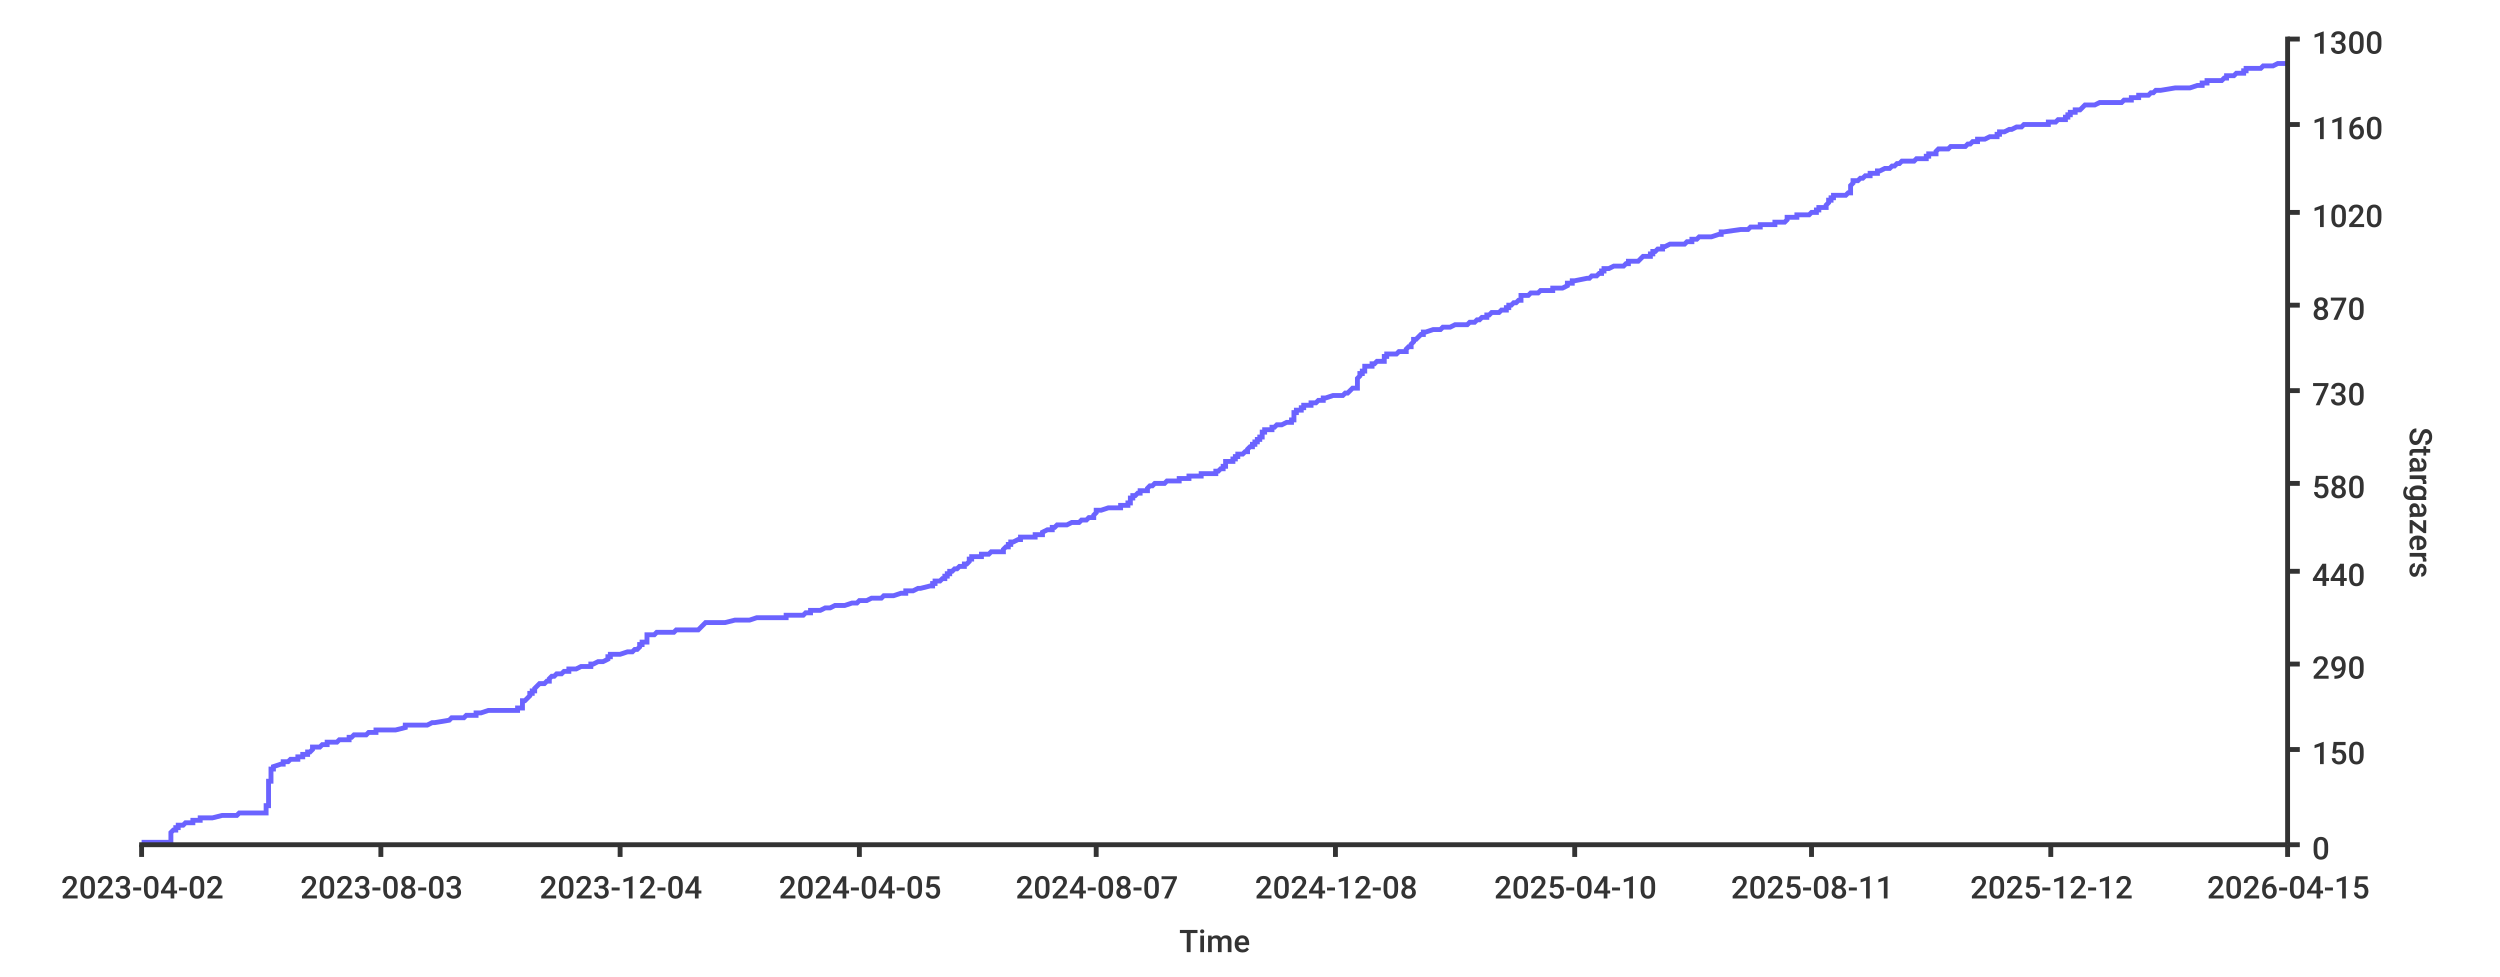
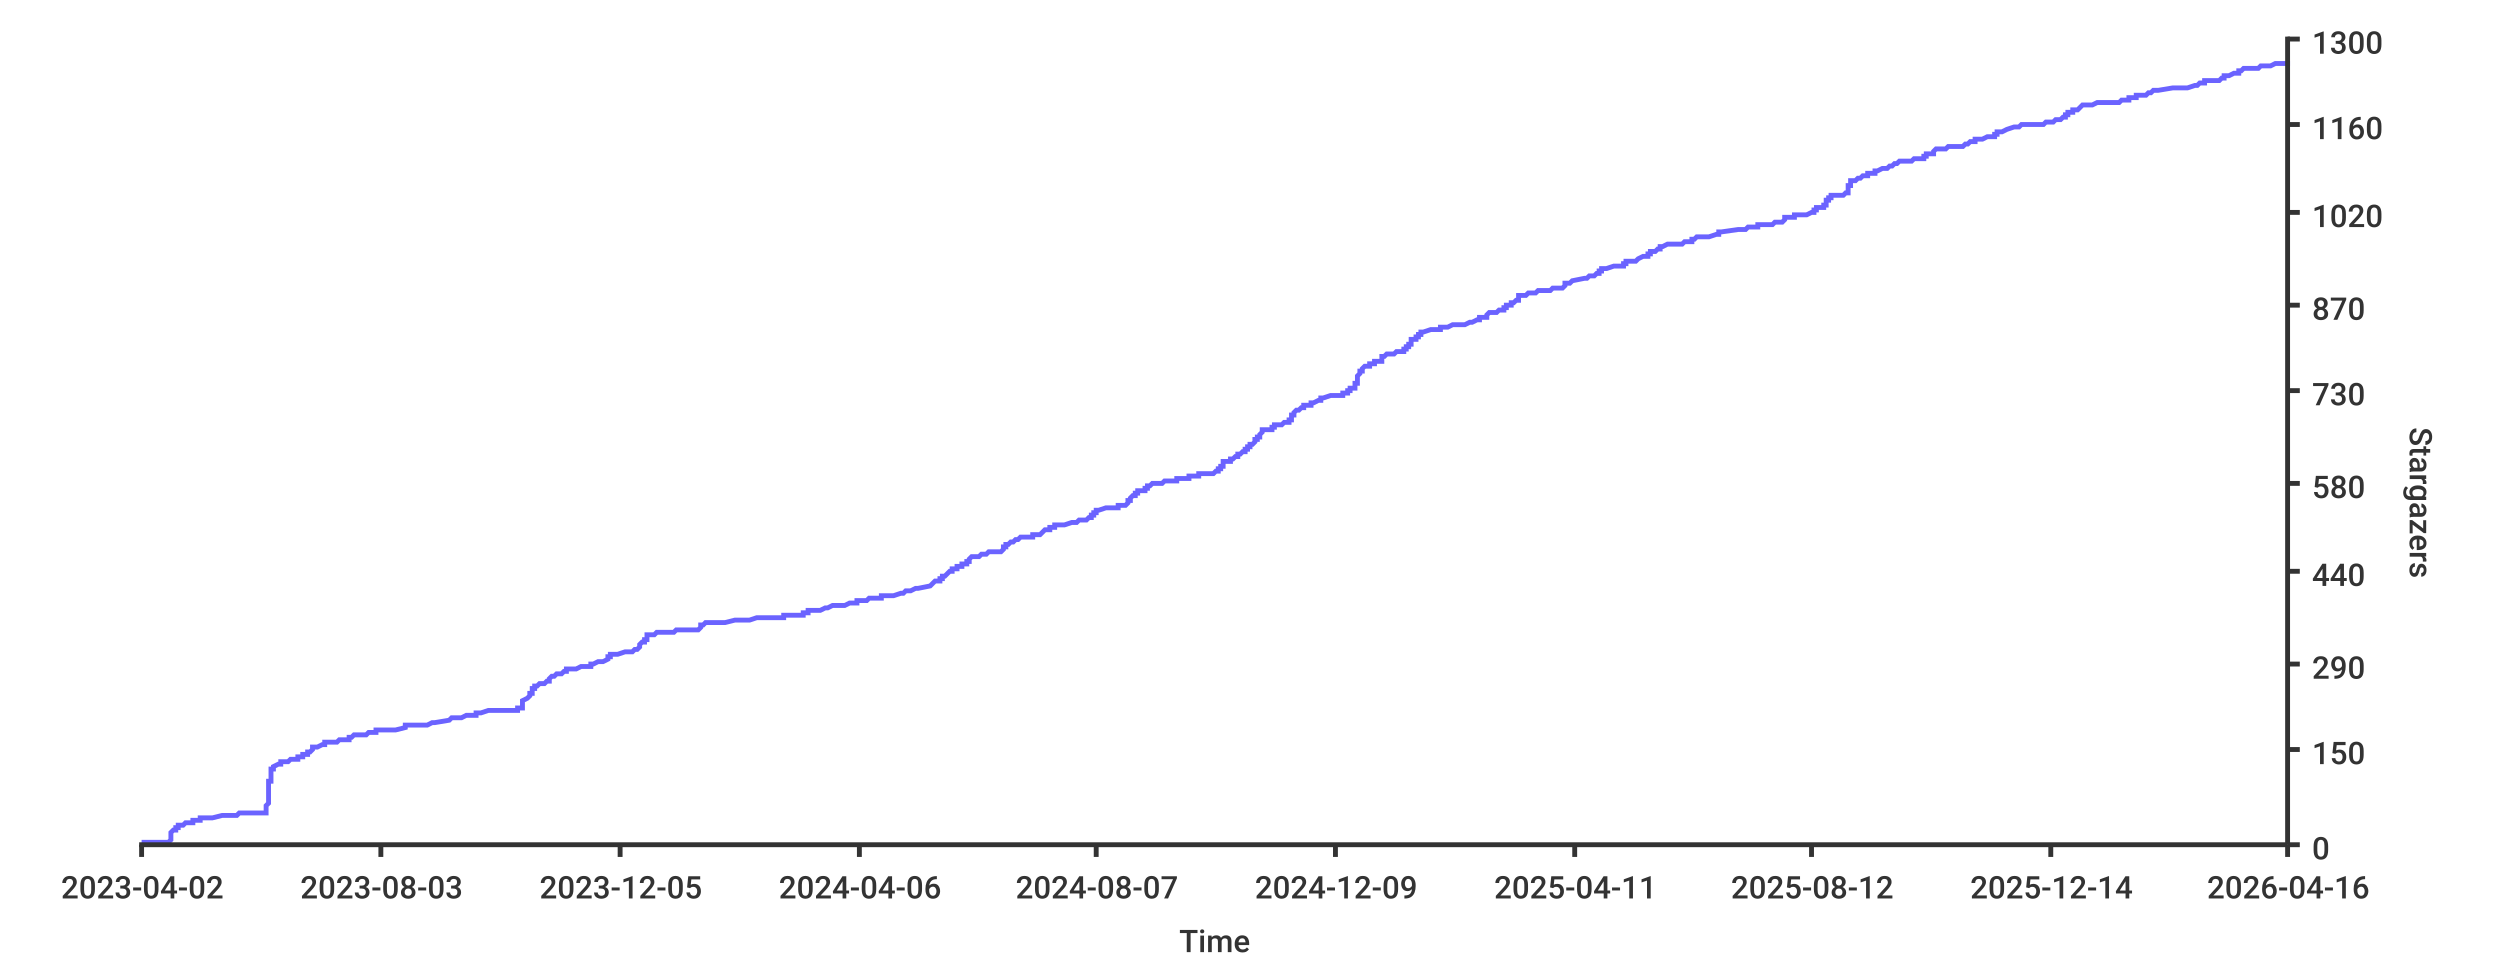
<svg xmlns="http://www.w3.org/2000/svg" width="1024px" height="400px">
  <style type="text/css">
path { fill: none; stroke: rgb(51,51,51); }
path.series { stroke: #6b63ff; }
rect.background { fill: rgb(255,255,255); stroke: none; }

text {
	stroke-width: 0;
	stroke: none;
	fill: rgba(51,51,51,1.0);
	font-size: 12.8px;
	font-family: 'Roboto Medium', sans-serif;
}
</style>
-   <rect height="400px" class="background" rx="8" x="0" y="0" width="1024px" />
-   <path stroke-width="2" class="series" d="M 58 345 L 60 345 L 70 345 L 70 344 L 70 344 L 70 344 L 70 344 L 70 343 L 70 343 L 70 343 L 70 343 L 70 342 L 70 342 L 70 342 L 70 342 L 70 341 L 70 341 L 70 341 L 70 341 L 71 340 L 71 340 L 71 340 L 72 340 L 72 339 L 72 339 L 73 339 L 73 339 L 73 338 L 74 338 L 75 338 L 75 338 L 76 337 L 79 337 L 79 337 L 79 337 L 79 336 L 79 336 L 81 336 L 82 336 L 82 335 L 84 335 L 86 335 L 87 335 L 91 334 L 93 334 L 95 334 L 97 334 L 98 333 L 108 333 L 108 333 L 109 333 L 109 332 L 109 332 L 109 332 L 109 332 L 109 331 L 109 331 L 109 331 L 109 331 L 109 330 L 109 330 L 109 330 L 110 330 L 110 329 L 110 329 L 110 329 L 110 328 L 110 328 L 110 328 L 110 328 L 110 327 L 110 327 L 110 327 L 110 327 L 110 326 L 110 326 L 110 326 L 110 326 L 110 325 L 110 325 L 110 325 L 110 325 L 110 324 L 110 324 L 110 324 L 110 324 L 110 323 L 110 323 L 110 323 L 110 323 L 110 322 L 110 322 L 110 322 L 110 322 L 110 321 L 110 321 L 110 321 L 110 321 L 110 320 L 111 320 L 111 320 L 111 320 L 111 319 L 111 319 L 111 319 L 111 319 L 111 318 L 111 318 L 111 318 L 111 318 L 111 317 L 111 317 L 111 317 L 111 317 L 111 316 L 111 316 L 111 316 L 111 316 L 111 315 L 111 315 L 112 315 L 112 315 L 112 314 L 112 314 L 112 314 L 112 314 L 115 313 L 115 313 L 115 313 L 116 313 L 116 312 L 117 312 L 118 312 L 119 311 L 120 311 L 121 311 L 122 311 L 122 310 L 122 310 L 124 310 L 124 310 L 124 309 L 125 309 L 125 309 L 126 309 L 126 308 L 126 308 L 126 308 L 127 308 L 128 307 L 128 307 L 128 307 L 128 307 L 128 306 L 129 306 L 130 306 L 131 306 L 132 305 L 132 305 L 133 305 L 134 305 L 134 304 L 134 304 L 135 304 L 138 304 L 139 303 L 139 303 L 143 303 L 143 303 L 143 302 L 143 302 L 143 302 L 144 302 L 145 301 L 146 301 L 146 301 L 150 301 L 151 300 L 152 300 L 154 300 L 154 300 L 154 299 L 155 299 L 158 299 L 162 299 L 166 298 L 166 298 L 166 298 L 166 298 L 166 297 L 173 297 L 175 297 L 175 297 L 177 296 L 178 296 L 178 296 L 184 295 L 184 295 L 184 295 L 184 295 L 185 294 L 188 294 L 189 294 L 190 294 L 191 293 L 194 293 L 194 293 L 195 293 L 195 292 L 195 292 L 195 292 L 197 292 L 200 291 L 208 291 L 210 291 L 212 291 L 212 290 L 214 290 L 214 290 L 214 290 L 214 289 L 214 289 L 214 289 L 214 289 L 214 288 L 214 288 L 214 288 L 214 288 L 214 287 L 214 287 L 214 287 L 215 287 L 216 286 L 216 286 L 216 286 L 216 286 L 217 285 L 217 285 L 217 285 L 217 285 L 217 284 L 217 284 L 217 284 L 218 284 L 218 283 L 218 283 L 219 283 L 219 283 L 219 282 L 219 282 L 219 282 L 219 282 L 220 281 L 220 281 L 220 281 L 220 281 L 221 280 L 222 280 L 222 280 L 223 280 L 224 279 L 224 279 L 225 279 L 225 278 L 225 278 L 225 278 L 225 278 L 226 277 L 226 277 L 227 277 L 227 277 L 228 276 L 229 276 L 230 276 L 230 276 L 231 275 L 232 275 L 232 275 L 233 275 L 233 274 L 235 274 L 236 274 L 236 274 L 238 273 L 239 273 L 242 273 L 242 273 L 242 272 L 243 272 L 243 272 L 243 272 L 245 271 L 246 271 L 247 271 L 247 271 L 249 270 L 249 270 L 249 270 L 249 270 L 249 269 L 249 269 L 250 269 L 250 269 L 250 268 L 250 268 L 251 268 L 254 268 L 257 267 L 257 267 L 257 267 L 259 267 L 260 266 L 260 266 L 261 266 L 261 266 L 262 265 L 262 265 L 262 265 L 262 265 L 262 264 L 262 264 L 263 264 L 263 264 L 263 263 L 265 263 L 265 263 L 265 262 L 265 262 L 265 262 L 265 262 L 265 261 L 265 261 L 265 261 L 265 261 L 265 260 L 265 260 L 265 260 L 268 260 L 269 259 L 269 259 L 270 259 L 276 259 L 277 258 L 279 258 L 281 258 L 286 258 L 287 257 L 287 257 L 287 257 L 287 257 L 288 256 L 288 256 L 288 256 L 288 256 L 289 255 L 294 255 L 295 255 L 297 255 L 301 254 L 304 254 L 306 254 L 307 254 L 310 253 L 310 253 L 316 253 L 322 253 L 322 252 L 326 252 L 326 252 L 329 252 L 330 251 L 331 251 L 331 251 L 332 251 L 332 250 L 334 250 L 334 250 L 336 250 L 338 249 L 339 249 L 339 249 L 340 249 L 342 248 L 344 248 L 344 248 L 346 248 L 349 247 L 349 247 L 350 247 L 351 247 L 352 246 L 353 246 L 355 246 L 357 245 L 358 245 L 358 245 L 361 245 L 362 244 L 364 244 L 366 244 L 366 244 L 369 243 L 370 243 L 370 243 L 371 243 L 371 242 L 372 242 L 373 242 L 374 242 L 376 241 L 376 241 L 376 241 L 377 241 L 381 240 L 381 240 L 382 240 L 382 240 L 382 239 L 383 239 L 383 239 L 383 239 L 383 238 L 384 238 L 384 238 L 385 238 L 386 237 L 386 237 L 387 237 L 387 237 L 387 236 L 387 236 L 388 236 L 388 236 L 388 235 L 388 235 L 388 235 L 389 235 L 389 234 L 390 234 L 390 234 L 390 234 L 391 233 L 391 233 L 392 233 L 392 233 L 393 232 L 393 232 L 394 232 L 395 232 L 395 231 L 395 231 L 396 231 L 396 231 L 397 230 L 397 230 L 397 230 L 397 229 L 397 229 L 398 229 L 398 229 L 398 228 L 400 228 L 401 228 L 402 228 L 402 227 L 403 227 L 404 227 L 405 227 L 406 226 L 408 226 L 409 226 L 411 226 L 411 225 L 411 225 L 411 225 L 411 225 L 412 224 L 412 224 L 412 224 L 413 224 L 413 223 L 413 223 L 413 223 L 414 223 L 414 222 L 414 222 L 415 222 L 415 222 L 417 221 L 417 221 L 417 221 L 418 221 L 418 220 L 420 220 L 424 220 L 424 220 L 424 219 L 424 219 L 425 219 L 427 219 L 427 218 L 427 218 L 427 218 L 427 218 L 429 217 L 431 217 L 431 217 L 431 217 L 431 216 L 432 216 L 432 216 L 432 216 L 433 215 L 434 215 L 437 215 L 437 215 L 439 214 L 439 214 L 440 214 L 442 214 L 443 213 L 444 213 L 445 213 L 446 212 L 447 212 L 447 212 L 448 212 L 448 211 L 448 211 L 448 211 L 448 211 L 449 210 L 449 210 L 449 210 L 449 210 L 449 209 L 450 209 L 451 209 L 451 209 L 454 208 L 454 208 L 457 208 L 459 208 L 459 207 L 459 207 L 460 207 L 462 207 L 462 206 L 462 206 L 463 206 L 463 206 L 463 205 L 463 205 L 463 205 L 463 205 L 463 204 L 463 204 L 463 204 L 464 204 L 464 203 L 464 203 L 465 203 L 465 203 L 466 202 L 466 202 L 467 202 L 467 202 L 467 201 L 467 201 L 468 201 L 470 201 L 470 200 L 470 200 L 470 200 L 470 200 L 471 199 L 471 199 L 471 199 L 472 199 L 473 198 L 475 198 L 476 198 L 477 198 L 478 197 L 480 197 L 483 197 L 483 196 L 484 196 L 487 196 L 487 196 L 487 195 L 490 195 L 491 195 L 492 195 L 492 194 L 492 194 L 498 194 L 498 194 L 498 193 L 498 193 L 499 193 L 499 193 L 500 192 L 500 192 L 500 192 L 501 192 L 501 191 L 501 191 L 502 191 L 502 191 L 502 190 L 502 190 L 502 190 L 502 190 L 502 189 L 503 189 L 504 189 L 505 189 L 505 188 L 505 188 L 505 188 L 506 188 L 506 187 L 507 187 L 507 187 L 507 187 L 507 186 L 507 186 L 509 186 L 509 186 L 510 185 L 510 185 L 510 185 L 511 185 L 511 184 L 511 184 L 511 184 L 511 184 L 512 183 L 512 183 L 512 183 L 513 183 L 513 182 L 514 182 L 514 182 L 514 182 L 514 181 L 514 181 L 515 181 L 515 181 L 515 180 L 515 180 L 516 180 L 516 179 L 516 179 L 516 179 L 517 179 L 517 178 L 517 178 L 517 178 L 517 178 L 517 177 L 517 177 L 517 177 L 518 177 L 518 176 L 519 176 L 520 176 L 521 176 L 521 175 L 521 175 L 521 175 L 522 175 L 523 174 L 523 174 L 524 174 L 525 174 L 527 173 L 527 173 L 528 173 L 529 173 L 529 172 L 529 172 L 529 172 L 530 172 L 530 171 L 530 171 L 530 171 L 530 171 L 530 170 L 530 170 L 530 170 L 530 170 L 530 169 L 530 169 L 531 169 L 531 169 L 531 168 L 531 168 L 532 168 L 533 168 L 533 167 L 534 167 L 534 167 L 534 167 L 534 166 L 535 166 L 537 166 L 537 166 L 537 165 L 537 165 L 537 165 L 539 165 L 540 164 L 541 164 L 542 164 L 542 163 L 542 163 L 542 163 L 543 163 L 546 162 L 547 162 L 549 162 L 550 162 L 551 161 L 551 161 L 552 161 L 552 161 L 553 160 L 553 160 L 553 160 L 553 160 L 554 159 L 554 159 L 555 159 L 556 159 L 556 158 L 556 158 L 556 158 L 556 158 L 556 157 L 556 157 L 556 157 L 556 157 L 556 156 L 556 156 L 556 156 L 556 156 L 556 155 L 556 155 L 556 155 L 556 155 L 557 154 L 557 154 L 557 154 L 557 154 L 557 153 L 557 153 L 557 153 L 558 153 L 558 152 L 558 152 L 559 152 L 559 152 L 559 151 L 559 151 L 559 151 L 559 151 L 559 150 L 560 150 L 562 150 L 562 150 L 562 149 L 563 149 L 563 149 L 563 149 L 564 148 L 565 148 L 566 148 L 567 148 L 567 147 L 567 147 L 567 147 L 567 146 L 567 146 L 567 146 L 568 146 L 568 145 L 568 145 L 571 145 L 572 145 L 573 144 L 575 144 L 575 144 L 576 144 L 576 143 L 576 143 L 576 143 L 576 143 L 577 142 L 577 142 L 577 142 L 578 142 L 578 141 L 578 141 L 578 141 L 578 141 L 579 140 L 579 140 L 579 140 L 579 140 L 579 139 L 579 139 L 579 139 L 580 139 L 581 138 L 581 138 L 581 138 L 581 138 L 582 137 L 582 137 L 582 137 L 583 137 L 583 136 L 583 136 L 583 136 L 584 136 L 587 135 L 588 135 L 590 135 L 590 135 L 591 134 L 593 134 L 593 134 L 594 134 L 596 133 L 600 133 L 600 133 L 601 133 L 602 132 L 604 132 L 604 132 L 604 132 L 605 131 L 606 131 L 606 131 L 607 130 L 608 130 L 609 130 L 609 130 L 609 129 L 610 129 L 610 129 L 610 129 L 611 128 L 613 128 L 613 128 L 614 128 L 615 127 L 615 127 L 616 127 L 617 127 L 617 126 L 617 126 L 617 126 L 618 126 L 618 125 L 619 125 L 619 125 L 619 125 L 620 124 L 621 124 L 621 124 L 621 124 L 622 123 L 622 123 L 622 123 L 623 123 L 623 122 L 623 122 L 623 122 L 623 122 L 623 121 L 624 121 L 625 121 L 626 121 L 627 120 L 629 120 L 629 120 L 630 120 L 631 119 L 633 119 L 634 119 L 636 119 L 636 118 L 637 118 L 638 118 L 640 118 L 642 117 L 642 117 L 642 117 L 642 117 L 642 116 L 642 116 L 643 116 L 644 116 L 644 115 L 645 115 L 645 115 L 645 115 L 650 114 L 650 114 L 651 114 L 652 113 L 653 113 L 654 113 L 654 113 L 655 112 L 655 112 L 655 112 L 656 112 L 656 111 L 656 111 L 657 111 L 657 111 L 657 110 L 658 110 L 658 110 L 659 110 L 661 109 L 662 109 L 665 109 L 665 109 L 666 108 L 667 108 L 667 108 L 667 108 L 667 107 L 668 107 L 670 107 L 671 107 L 672 106 L 672 106 L 672 106 L 672 106 L 673 105 L 674 105 L 676 105 L 676 105 L 676 104 L 676 104 L 677 104 L 677 104 L 677 103 L 678 103 L 678 103 L 678 103 L 679 102 L 680 102 L 681 102 L 681 102 L 681 101 L 681 101 L 681 101 L 682 101 L 684 100 L 687 100 L 687 100 L 690 100 L 691 99 L 693 99 L 693 99 L 693 99 L 693 98 L 695 98 L 695 98 L 696 97 L 698 97 L 698 97 L 701 97 L 704 96 L 704 96 L 704 96 L 705 96 L 705 95 L 706 95 L 706 95 L 706 95 L 713 94 L 715 94 L 715 94 L 716 94 L 717 93 L 719 93 L 720 93 L 721 93 L 721 92 L 722 92 L 723 92 L 727 92 L 727 91 L 728 91 L 729 91 L 731 91 L 732 90 L 732 90 L 732 90 L 732 90 L 732 89 L 732 89 L 734 89 L 736 89 L 736 88 L 737 88 L 739 88 L 741 88 L 742 87 L 743 87 L 744 87 L 744 87 L 744 86 L 744 86 L 744 86 L 745 86 L 745 85 L 747 85 L 748 85 L 748 85 L 748 84 L 748 84 L 748 84 L 748 84 L 749 83 L 749 83 L 749 83 L 749 83 L 749 82 L 749 82 L 750 82 L 750 82 L 750 81 L 751 81 L 751 81 L 751 80 L 751 80 L 752 80 L 756 80 L 757 79 L 758 79 L 758 79 L 758 79 L 758 78 L 758 78 L 758 78 L 758 78 L 758 77 L 758 77 L 758 77 L 758 77 L 758 76 L 758 76 L 758 76 L 758 76 L 759 75 L 759 75 L 759 75 L 759 75 L 759 74 L 760 74 L 761 74 L 761 74 L 762 73 L 763 73 L 763 73 L 763 73 L 764 72 L 764 72 L 766 72 L 766 72 L 766 71 L 767 71 L 768 71 L 769 71 L 769 70 L 770 70 L 770 70 L 770 70 L 772 69 L 772 69 L 773 69 L 774 69 L 775 68 L 775 68 L 775 68 L 776 68 L 777 67 L 777 67 L 778 67 L 778 67 L 779 66 L 781 66 L 784 66 L 784 66 L 785 65 L 788 65 L 789 65 L 789 64 L 789 64 L 790 64 L 790 64 L 790 63 L 791 63 L 792 63 L 793 63 L 793 62 L 793 62 L 793 62 L 793 62 L 794 61 L 797 61 L 797 61 L 798 61 L 799 60 L 800 60 L 800 60 L 805 60 L 806 59 L 806 59 L 807 59 L 807 59 L 808 58 L 809 58 L 810 58 L 810 58 L 810 57 L 810 57 L 810 57 L 813 57 L 815 56 L 815 56 L 817 56 L 818 56 L 818 55 L 819 55 L 819 55 L 819 55 L 819 54 L 820 54 L 821 54 L 821 54 L 823 53 L 823 53 L 823 53 L 824 53 L 826 52 L 827 52 L 828 52 L 828 52 L 829 51 L 833 51 L 835 51 L 839 51 L 839 50 L 841 50 L 842 50 L 842 50 L 843 49 L 843 49 L 845 49 L 846 49 L 846 48 L 847 48 L 847 48 L 847 47 L 847 47 L 848 47 L 848 47 L 848 46 L 849 46 L 850 46 L 850 46 L 850 45 L 851 45 L 852 45 L 852 45 L 853 44 L 853 44 L 853 44 L 853 44 L 854 43 L 857 43 L 857 43 L 858 43 L 860 42 L 861 42 L 863 42 L 869 42 L 870 41 L 872 41 L 873 41 L 873 41 L 873 40 L 873 40 L 875 40 L 876 40 L 876 39 L 879 39 L 880 39 L 880 39 L 881 38 L 881 38 L 881 38 L 882 38 L 883 37 L 885 37 L 885 37 L 885 37 L 891 36 L 895 36 L 895 36 L 897 36 L 900 35 L 900 35 L 901 35 L 902 35 L 902 34 L 902 34 L 903 34 L 904 34 L 904 33 L 907 33 L 909 33 L 910 33 L 911 32 L 912 32 L 912 32 L 912 31 L 912 31 L 913 31 L 915 31 L 916 30 L 917 30 L 918 30 L 919 30 L 919 29 L 919 29 L 919 29 L 920 29 L 920 28 L 922 28 L 924 28 L 926 28 L 927 27 L 929 27 L 929 27 L 931 27 L 933 26 L 935 26 L 937 26" />
+   <rect x="0" y="0" width="1024px" height="400px" class="background" rx="8" />
+   <path stroke-width="2" class="series" d="M 58 345 L 60 345 L 69 345 L 70 344 L 70 344 L 70 344 L 70 344 L 70 343 L 70 343 L 70 343 L 70 343 L 70 342 L 70 342 L 70 342 L 70 342 L 70 341 L 70 341 L 70 341 L 70 341 L 71 340 L 71 340 L 71 340 L 72 340 L 72 339 L 72 339 L 72 339 L 73 339 L 73 338 L 74 338 L 75 338 L 75 338 L 76 337 L 79 337 L 79 337 L 79 337 L 79 336 L 79 336 L 81 336 L 82 336 L 82 335 L 84 335 L 86 335 L 87 335 L 91 334 L 93 334 L 95 334 L 97 334 L 98 333 L 108 333 L 108 333 L 109 333 L 109 332 L 109 332 L 109 332 L 109 332 L 109 331 L 109 331 L 109 331 L 109 331 L 109 330 L 109 330 L 109 330 L 109 330 L 110 329 L 110 329 L 110 329 L 110 328 L 110 328 L 110 328 L 110 328 L 110 327 L 110 327 L 110 327 L 110 327 L 110 326 L 110 326 L 110 326 L 110 326 L 110 325 L 110 325 L 110 325 L 110 325 L 110 324 L 110 324 L 110 324 L 110 324 L 110 323 L 110 323 L 110 323 L 110 323 L 110 322 L 110 322 L 110 322 L 110 322 L 110 321 L 110 321 L 110 321 L 110 321 L 110 320 L 110 320 L 110 320 L 111 320 L 111 319 L 111 319 L 111 319 L 111 319 L 111 318 L 111 318 L 111 318 L 111 318 L 111 317 L 111 317 L 111 317 L 111 317 L 111 316 L 111 316 L 111 316 L 111 316 L 111 315 L 111 315 L 111 315 L 112 315 L 112 314 L 112 314 L 112 314 L 112 314 L 114 313 L 115 313 L 115 313 L 115 313 L 115 312 L 117 312 L 118 312 L 119 311 L 120 311 L 121 311 L 122 311 L 122 310 L 122 310 L 123 310 L 124 310 L 124 309 L 125 309 L 125 309 L 126 309 L 126 308 L 126 308 L 126 308 L 127 308 L 128 307 L 128 307 L 128 307 L 128 307 L 128 306 L 129 306 L 130 306 L 130 306 L 132 305 L 132 305 L 133 305 L 133 305 L 133 304 L 134 304 L 135 304 L 138 304 L 139 303 L 139 303 L 143 303 L 143 303 L 143 302 L 143 302 L 143 302 L 144 302 L 145 301 L 146 301 L 146 301 L 150 301 L 151 300 L 152 300 L 153 300 L 154 300 L 154 299 L 155 299 L 158 299 L 162 299 L 166 298 L 166 298 L 166 298 L 166 298 L 166 297 L 172 297 L 175 297 L 175 297 L 177 296 L 177 296 L 178 296 L 184 295 L 184 295 L 184 295 L 184 295 L 185 294 L 187 294 L 189 294 L 189 294 L 191 293 L 194 293 L 194 293 L 195 293 L 195 292 L 195 292 L 195 292 L 197 292 L 200 291 L 208 291 L 210 291 L 212 291 L 212 290 L 214 290 L 214 290 L 214 290 L 214 289 L 214 289 L 214 289 L 214 289 L 214 288 L 214 288 L 214 288 L 214 288 L 214 287 L 214 287 L 214 287 L 214 287 L 216 286 L 216 286 L 216 286 L 216 286 L 217 285 L 217 285 L 217 285 L 217 285 L 217 284 L 217 284 L 217 284 L 218 284 L 218 283 L 218 283 L 218 283 L 218 283 L 218 282 L 219 282 L 219 282 L 219 282 L 219 281 L 220 281 L 220 281 L 220 281 L 221 280 L 221 280 L 222 280 L 223 280 L 224 279 L 224 279 L 225 279 L 225 278 L 225 278 L 225 278 L 225 278 L 226 277 L 226 277 L 227 277 L 227 277 L 228 276 L 229 276 L 230 276 L 230 276 L 231 275 L 232 275 L 232 275 L 232 275 L 232 274 L 235 274 L 236 274 L 236 274 L 238 273 L 239 273 L 241 273 L 242 273 L 242 272 L 243 272 L 243 272 L 243 272 L 245 271 L 246 271 L 247 271 L 247 271 L 249 270 L 249 270 L 249 270 L 249 270 L 249 269 L 249 269 L 249 269 L 250 269 L 250 268 L 250 268 L 251 268 L 253 268 L 256 267 L 256 267 L 256 267 L 259 267 L 260 266 L 260 266 L 260 266 L 261 266 L 262 265 L 262 265 L 262 265 L 262 265 L 262 264 L 262 264 L 262 264 L 262 264 L 263 263 L 264 263 L 264 263 L 264 262 L 265 262 L 265 262 L 265 262 L 265 261 L 265 261 L 265 261 L 265 261 L 265 260 L 265 260 L 265 260 L 268 260 L 269 259 L 269 259 L 270 259 L 276 259 L 277 258 L 279 258 L 280 258 L 286 258 L 287 257 L 287 257 L 287 257 L 287 257 L 287 256 L 287 256 L 287 256 L 288 256 L 289 255 L 294 255 L 295 255 L 297 255 L 301 254 L 303 254 L 305 254 L 307 254 L 310 253 L 310 253 L 316 253 L 321 253 L 321 252 L 325 252 L 325 252 L 329 252 L 329 251 L 331 251 L 331 251 L 331 251 L 331 250 L 333 250 L 334 250 L 336 250 L 338 249 L 338 249 L 339 249 L 339 249 L 341 248 L 343 248 L 344 248 L 346 248 L 348 247 L 349 247 L 350 247 L 351 247 L 351 246 L 353 246 L 355 246 L 356 245 L 358 245 L 358 245 L 361 245 L 361 244 L 363 244 L 366 244 L 366 244 L 369 243 L 369 243 L 369 243 L 370 243 L 371 242 L 372 242 L 372 242 L 373 242 L 375 241 L 376 241 L 376 241 L 376 241 L 381 240 L 381 240 L 381 240 L 381 240 L 382 239 L 382 239 L 382 239 L 382 239 L 383 238 L 384 238 L 384 238 L 385 238 L 385 237 L 386 237 L 386 237 L 386 237 L 386 236 L 387 236 L 387 236 L 387 236 L 388 235 L 388 235 L 388 235 L 388 235 L 389 234 L 389 234 L 390 234 L 390 234 L 390 233 L 390 233 L 391 233 L 392 233 L 392 232 L 392 232 L 393 232 L 394 232 L 394 231 L 395 231 L 396 231 L 396 231 L 396 230 L 396 230 L 397 230 L 397 229 L 397 229 L 397 229 L 397 229 L 398 228 L 400 228 L 401 228 L 401 228 L 402 227 L 403 227 L 404 227 L 404 227 L 405 226 L 407 226 L 409 226 L 410 226 L 411 225 L 411 225 L 411 225 L 411 225 L 411 224 L 411 224 L 412 224 L 412 224 L 412 223 L 412 223 L 412 223 L 413 223 L 414 222 L 414 222 L 415 222 L 415 222 L 416 221 L 417 221 L 417 221 L 417 221 L 418 220 L 419 220 L 423 220 L 423 220 L 423 219 L 424 219 L 425 219 L 426 219 L 427 218 L 427 218 L 427 218 L 427 218 L 428 217 L 430 217 L 430 217 L 430 217 L 430 216 L 432 216 L 432 216 L 432 216 L 432 215 L 434 215 L 436 215 L 436 215 L 439 214 L 439 214 L 439 214 L 441 214 L 442 213 L 444 213 L 445 213 L 446 212 L 447 212 L 447 212 L 447 212 L 447 211 L 447 211 L 447 211 L 448 211 L 448 210 L 448 210 L 449 210 L 449 210 L 449 209 L 450 209 L 450 209 L 450 209 L 453 208 L 454 208 L 457 208 L 458 208 L 458 207 L 459 207 L 459 207 L 461 207 L 462 206 L 462 206 L 462 206 L 462 206 L 462 205 L 462 205 L 462 205 L 463 205 L 463 204 L 463 204 L 463 204 L 463 204 L 464 203 L 464 203 L 465 203 L 465 203 L 465 202 L 466 202 L 466 202 L 466 202 L 466 201 L 467 201 L 468 201 L 469 201 L 469 200 L 469 200 L 470 200 L 470 200 L 470 199 L 470 199 L 470 199 L 471 199 L 472 198 L 474 198 L 476 198 L 476 198 L 477 197 L 480 197 L 482 197 L 482 196 L 484 196 L 487 196 L 487 196 L 487 195 L 490 195 L 491 195 L 491 195 L 491 194 L 492 194 L 497 194 L 497 194 L 498 193 L 498 193 L 498 193 L 499 193 L 499 192 L 499 192 L 500 192 L 500 192 L 500 191 L 501 191 L 501 191 L 501 191 L 501 190 L 501 190 L 501 190 L 501 190 L 501 189 L 503 189 L 503 189 L 504 189 L 504 188 L 504 188 L 505 188 L 505 188 L 506 187 L 506 187 L 507 187 L 507 187 L 507 186 L 507 186 L 508 186 L 508 186 L 509 185 L 509 185 L 510 185 L 510 185 L 510 184 L 511 184 L 511 184 L 511 184 L 511 183 L 511 183 L 512 183 L 512 183 L 512 182 L 513 182 L 513 182 L 513 182 L 514 181 L 514 181 L 514 181 L 514 181 L 514 180 L 514 180 L 515 180 L 515 179 L 515 179 L 516 179 L 516 179 L 516 178 L 516 178 L 516 178 L 516 178 L 517 177 L 517 177 L 517 177 L 517 177 L 517 176 L 519 176 L 519 176 L 521 176 L 521 175 L 521 175 L 521 175 L 522 175 L 522 174 L 523 174 L 523 174 L 525 174 L 526 173 L 526 173 L 527 173 L 528 173 L 528 172 L 529 172 L 529 172 L 529 172 L 529 171 L 529 171 L 529 171 L 529 171 L 529 170 L 529 170 L 530 170 L 530 170 L 530 169 L 530 169 L 530 169 L 530 169 L 531 168 L 531 168 L 531 168 L 532 168 L 533 167 L 533 167 L 533 167 L 534 167 L 534 166 L 534 166 L 537 166 L 537 166 L 537 165 L 537 165 L 537 165 L 538 165 L 540 164 L 540 164 L 541 164 L 541 163 L 541 163 L 541 163 L 542 163 L 545 162 L 547 162 L 549 162 L 550 162 L 550 161 L 551 161 L 552 161 L 552 161 L 552 160 L 552 160 L 552 160 L 553 160 L 553 159 L 553 159 L 554 159 L 555 159 L 555 158 L 555 158 L 555 158 L 555 158 L 555 157 L 555 157 L 555 157 L 556 157 L 556 156 L 556 156 L 556 156 L 556 156 L 556 155 L 556 155 L 556 155 L 556 155 L 556 154 L 556 154 L 556 154 L 556 154 L 557 153 L 557 153 L 557 153 L 557 153 L 557 152 L 557 152 L 558 152 L 558 152 L 558 151 L 558 151 L 558 151 L 558 151 L 559 150 L 560 150 L 561 150 L 561 150 L 561 149 L 562 149 L 562 149 L 563 149 L 563 148 L 564 148 L 565 148 L 566 148 L 566 147 L 566 147 L 566 147 L 566 146 L 566 146 L 566 146 L 567 146 L 568 145 L 568 145 L 570 145 L 571 145 L 572 144 L 574 144 L 575 144 L 575 144 L 575 143 L 575 143 L 575 143 L 576 143 L 576 142 L 576 142 L 577 142 L 577 142 L 577 141 L 578 141 L 578 141 L 578 141 L 578 140 L 578 140 L 578 140 L 578 140 L 578 139 L 579 139 L 579 139 L 580 139 L 580 138 L 580 138 L 580 138 L 581 138 L 581 137 L 581 137 L 582 137 L 582 137 L 582 136 L 582 136 L 583 136 L 583 136 L 586 135 L 587 135 L 589 135 L 590 135 L 590 134 L 592 134 L 593 134 L 593 134 L 595 133 L 599 133 L 599 133 L 600 133 L 602 132 L 603 132 L 603 132 L 603 132 L 605 131 L 605 131 L 606 131 L 606 130 L 607 130 L 608 130 L 609 130 L 609 129 L 609 129 L 609 129 L 609 129 L 610 128 L 613 128 L 613 128 L 613 128 L 614 127 L 614 127 L 615 127 L 616 127 L 616 126 L 617 126 L 617 126 L 617 126 L 617 125 L 618 125 L 618 125 L 619 125 L 619 124 L 620 124 L 620 124 L 620 124 L 621 123 L 621 123 L 621 123 L 622 123 L 622 122 L 622 122 L 622 122 L 622 122 L 622 121 L 623 121 L 624 121 L 625 121 L 626 120 L 628 120 L 628 120 L 629 120 L 630 119 L 632 119 L 633 119 L 635 119 L 636 118 L 636 118 L 637 118 L 640 118 L 641 117 L 641 117 L 641 117 L 641 117 L 641 116 L 641 116 L 642 116 L 643 116 L 644 115 L 644 115 L 644 115 L 644 115 L 649 114 L 649 114 L 650 114 L 651 113 L 653 113 L 653 113 L 653 113 L 654 112 L 654 112 L 654 112 L 655 112 L 655 111 L 655 111 L 656 111 L 656 111 L 656 110 L 657 110 L 657 110 L 658 110 L 661 109 L 661 109 L 664 109 L 665 109 L 665 108 L 666 108 L 666 108 L 666 108 L 666 107 L 667 107 L 669 107 L 670 107 L 671 106 L 671 106 L 671 106 L 671 106 L 673 105 L 674 105 L 675 105 L 675 105 L 675 104 L 676 104 L 676 104 L 676 104 L 676 103 L 677 103 L 677 103 L 678 103 L 679 102 L 679 102 L 680 102 L 680 102 L 680 101 L 680 101 L 681 101 L 681 101 L 683 100 L 686 100 L 686 100 L 689 100 L 690 99 L 692 99 L 692 99 L 693 99 L 693 98 L 694 98 L 694 98 L 695 97 L 697 97 L 697 97 L 700 97 L 703 96 L 703 96 L 703 96 L 704 96 L 704 95 L 705 95 L 705 95 L 705 95 L 712 94 L 714 94 L 714 94 L 715 94 L 716 93 L 718 93 L 720 93 L 720 93 L 720 92 L 721 92 L 722 92 L 726 92 L 727 91 L 727 91 L 728 91 L 730 91 L 731 90 L 731 90 L 731 90 L 731 90 L 731 89 L 731 89 L 733 89 L 735 89 L 735 88 L 736 88 L 738 88 L 740 88 L 742 87 L 742 87 L 743 87 L 743 87 L 743 86 L 743 86 L 743 86 L 744 86 L 744 85 L 746 85 L 747 85 L 747 85 L 747 84 L 747 84 L 747 84 L 748 84 L 748 83 L 748 83 L 748 83 L 748 83 L 748 82 L 748 82 L 749 82 L 749 82 L 749 81 L 750 81 L 750 81 L 750 80 L 750 80 L 751 80 L 755 80 L 756 79 L 757 79 L 757 79 L 757 79 L 757 78 L 757 78 L 757 78 L 757 78 L 757 77 L 757 77 L 757 77 L 757 77 L 757 76 L 757 76 L 758 76 L 758 76 L 758 75 L 758 75 L 758 75 L 758 75 L 758 74 L 759 74 L 760 74 L 760 74 L 761 73 L 762 73 L 762 73 L 762 73 L 763 72 L 763 72 L 765 72 L 765 72 L 765 71 L 766 71 L 767 71 L 768 71 L 768 70 L 769 70 L 769 70 L 769 70 L 771 69 L 771 69 L 772 69 L 773 69 L 774 68 L 774 68 L 774 68 L 775 68 L 776 67 L 776 67 L 777 67 L 777 67 L 778 66 L 780 66 L 783 66 L 783 66 L 784 65 L 787 65 L 788 65 L 788 64 L 788 64 L 789 64 L 789 64 L 789 63 L 790 63 L 791 63 L 792 63 L 792 62 L 792 62 L 792 62 L 792 62 L 793 61 L 796 61 L 796 61 L 797 61 L 798 60 L 799 60 L 799 60 L 804 60 L 805 59 L 805 59 L 806 59 L 806 59 L 807 58 L 808 58 L 809 58 L 809 58 L 809 57 L 809 57 L 809 57 L 812 57 L 814 56 L 814 56 L 816 56 L 817 56 L 817 55 L 818 55 L 818 55 L 818 55 L 818 54 L 819 54 L 820 54 L 820 54 L 822 53 L 822 53 L 822 53 L 822 53 L 825 52 L 826 52 L 827 52 L 827 52 L 828 51 L 831 51 L 834 51 L 837 51 L 838 50 L 840 50 L 841 50 L 841 50 L 842 49 L 842 49 L 844 49 L 844 49 L 845 48 L 845 48 L 846 48 L 846 47 L 846 47 L 847 47 L 847 47 L 847 46 L 848 46 L 849 46 L 849 46 L 849 45 L 850 45 L 850 45 L 851 45 L 852 44 L 852 44 L 852 44 L 852 44 L 853 43 L 856 43 L 856 43 L 857 43 L 859 42 L 860 42 L 862 42 L 868 42 L 869 41 L 871 41 L 872 41 L 872 41 L 872 40 L 872 40 L 874 40 L 875 40 L 875 39 L 878 39 L 879 39 L 879 39 L 880 38 L 880 38 L 880 38 L 881 38 L 882 37 L 884 37 L 884 37 L 884 37 L 890 36 L 894 36 L 894 36 L 896 36 L 899 35 L 899 35 L 899 35 L 900 35 L 901 34 L 901 34 L 902 34 L 903 34 L 903 33 L 906 33 L 908 33 L 909 33 L 910 32 L 910 32 L 911 32 L 911 31 L 911 31 L 911 31 L 913 31 L 915 30 L 916 30 L 917 30 L 917 30 L 917 29 L 918 29 L 918 29 L 918 29 L 919 28 L 921 28 L 923 28 L 925 28 L 926 27 L 928 27 L 928 27 L 930 27 L 932 26 L 934 26 L 936 26 L 937 26 L 937 25" />
  <path stroke-width="2" d="M 937 346 L 937 15" />
-   <path stroke-width="2" d="M 937 346 L 942 346" />
+   <path d="M 937 346 L 942 346" stroke-width="2" />
  <text x="947" y="352">0</text>
  <path stroke-width="2" d="M 937 307 L 942 307" />
  <text x="947" y="313">150</text>
  <path stroke-width="2" d="M 937 272 L 942 272" />
  <text x="947" y="278">290</text>
  <path stroke-width="2" d="M 937 234 L 942 234" />
  <text x="947" y="240">440</text>
  <path stroke-width="2" d="M 937 198 L 942 198" />
  <text x="947" y="204">580</text>
  <path stroke-width="2" d="M 937 160 L 942 160" />
  <text x="947" y="166">730</text>
  <path stroke-width="2" d="M 937 125 L 942 125" />
  <text x="947" y="131">870</text>
-   <path d="M 937 87 L 942 87" stroke-width="2" />
+   <path stroke-width="2" d="M 937 87 L 942 87" />
  <text x="947" y="93">1020</text>
  <path stroke-width="2" d="M 937 51 L 942 51" />
-   <text y="57" x="947">1160</text>
+   <text x="947" y="57">1160</text>
  <path stroke-width="2" d="M 937 16 L 942 16" />
  <text x="947" y="22">1300</text>
-   <text transform="rotate(90.00,987,175)" x="987" y="175">Stargazers</text>
+   <text x="987" y="175" transform="rotate(90.00,987,175)">Stargazers</text>
  <path stroke-width="2" d="M 57 346 L 937 346" />
  <path stroke-width="2" d="M 58 346 L 58 351" />
  <text x="25" y="368">2023-04-02</text>
  <path stroke-width="2" d="M 156 346 L 156 351" />
  <text x="123" y="368">2023-08-03</text>
  <path stroke-width="2" d="M 254 346 L 254 351" />
-   <text x="221" y="368">2023-12-04</text>
+   <text x="221" y="368">2023-12-05</text>
  <path stroke-width="2" d="M 352 346 L 352 351" />
-   <text x="319" y="368">2024-04-05</text>
+   <text x="319" y="368">2024-04-06</text>
  <path stroke-width="2" d="M 449 346 L 449 351" />
  <text x="416" y="368">2024-08-07</text>
  <path stroke-width="2" d="M 547 346 L 547 351" />
-   <text x="514" y="368">2024-12-08</text>
+   <text x="514" y="368">2024-12-09</text>
  <path stroke-width="2" d="M 645 346 L 645 351" />
-   <text x="612" y="368">2025-04-10</text>
+   <text x="612" y="368">2025-04-11</text>
  <path stroke-width="2" d="M 742 346 L 742 351" />
-   <text x="709" y="368">2025-08-11</text>
+   <text x="709" y="368">2025-08-12</text>
  <path stroke-width="2" d="M 840 346 L 840 351" />
-   <text x="807" y="368">2025-12-12</text>
+   <text y="368" x="807">2025-12-14</text>
  <path stroke-width="2" d="M 937 346 L 937 351" />
-   <text x="904" y="368">2026-04-15</text>
+   <text x="904" y="368">2026-04-16</text>
  <text x="483" y="390">Time</text>
</svg>
